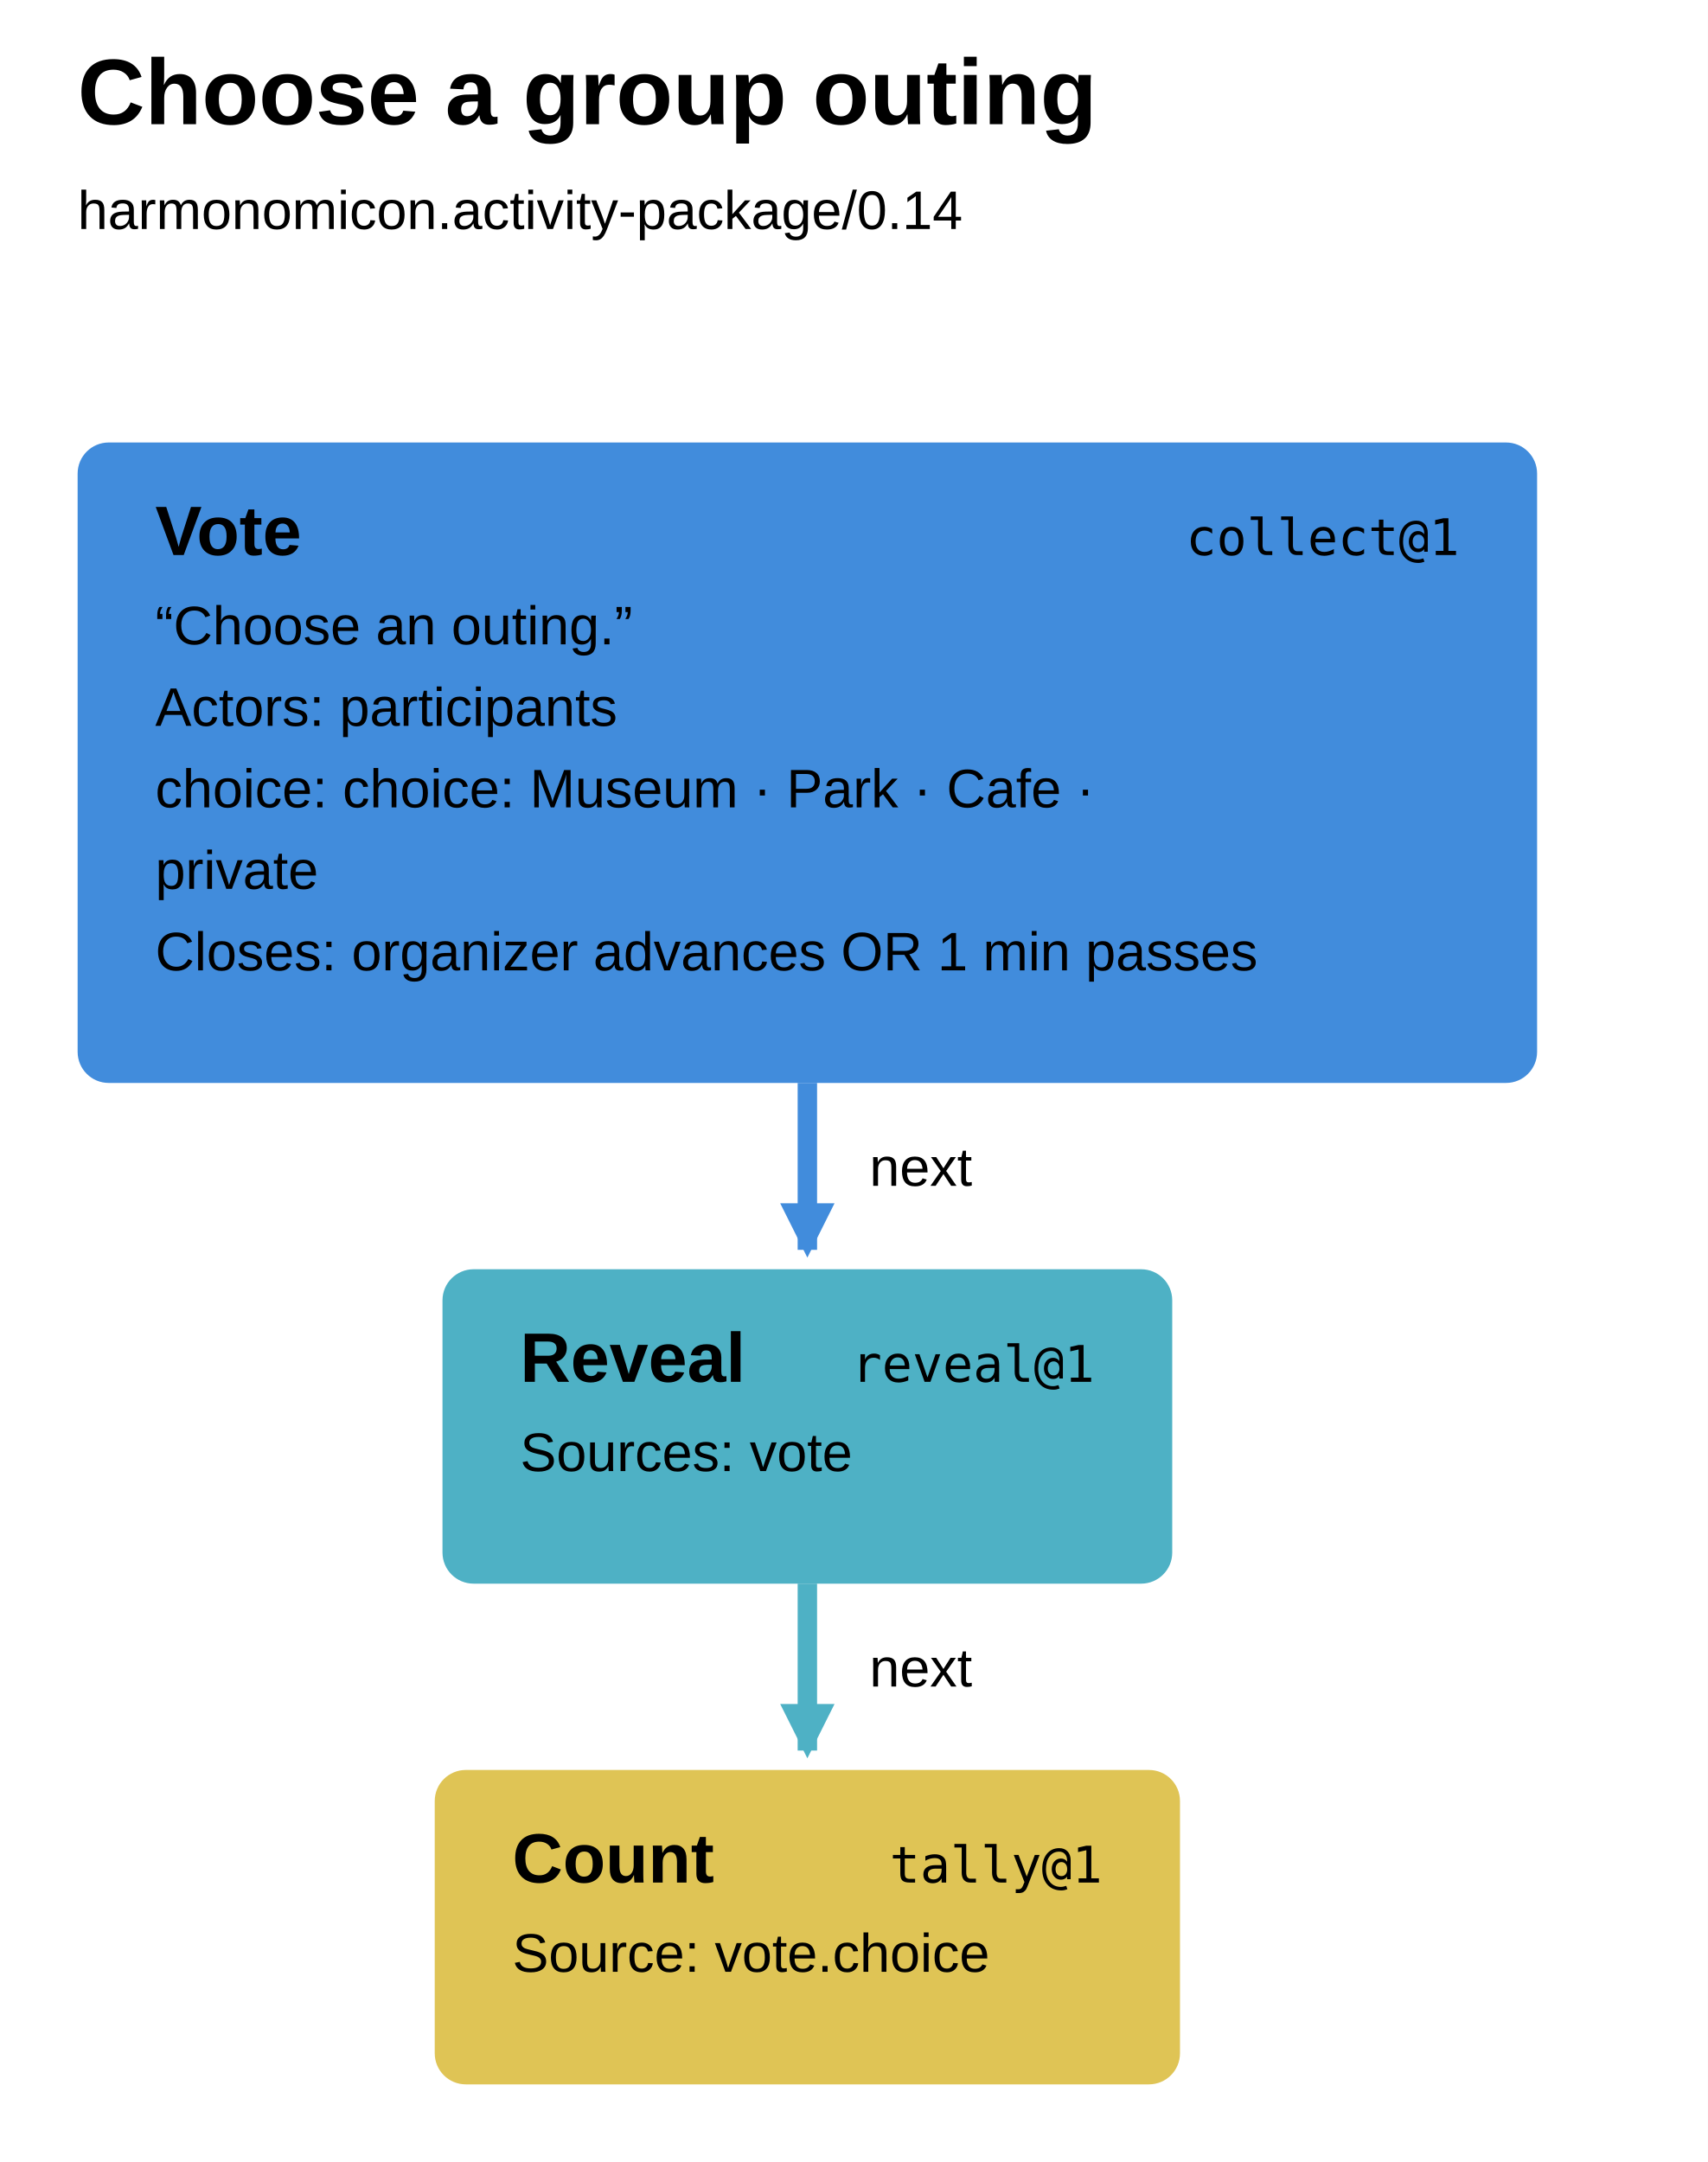
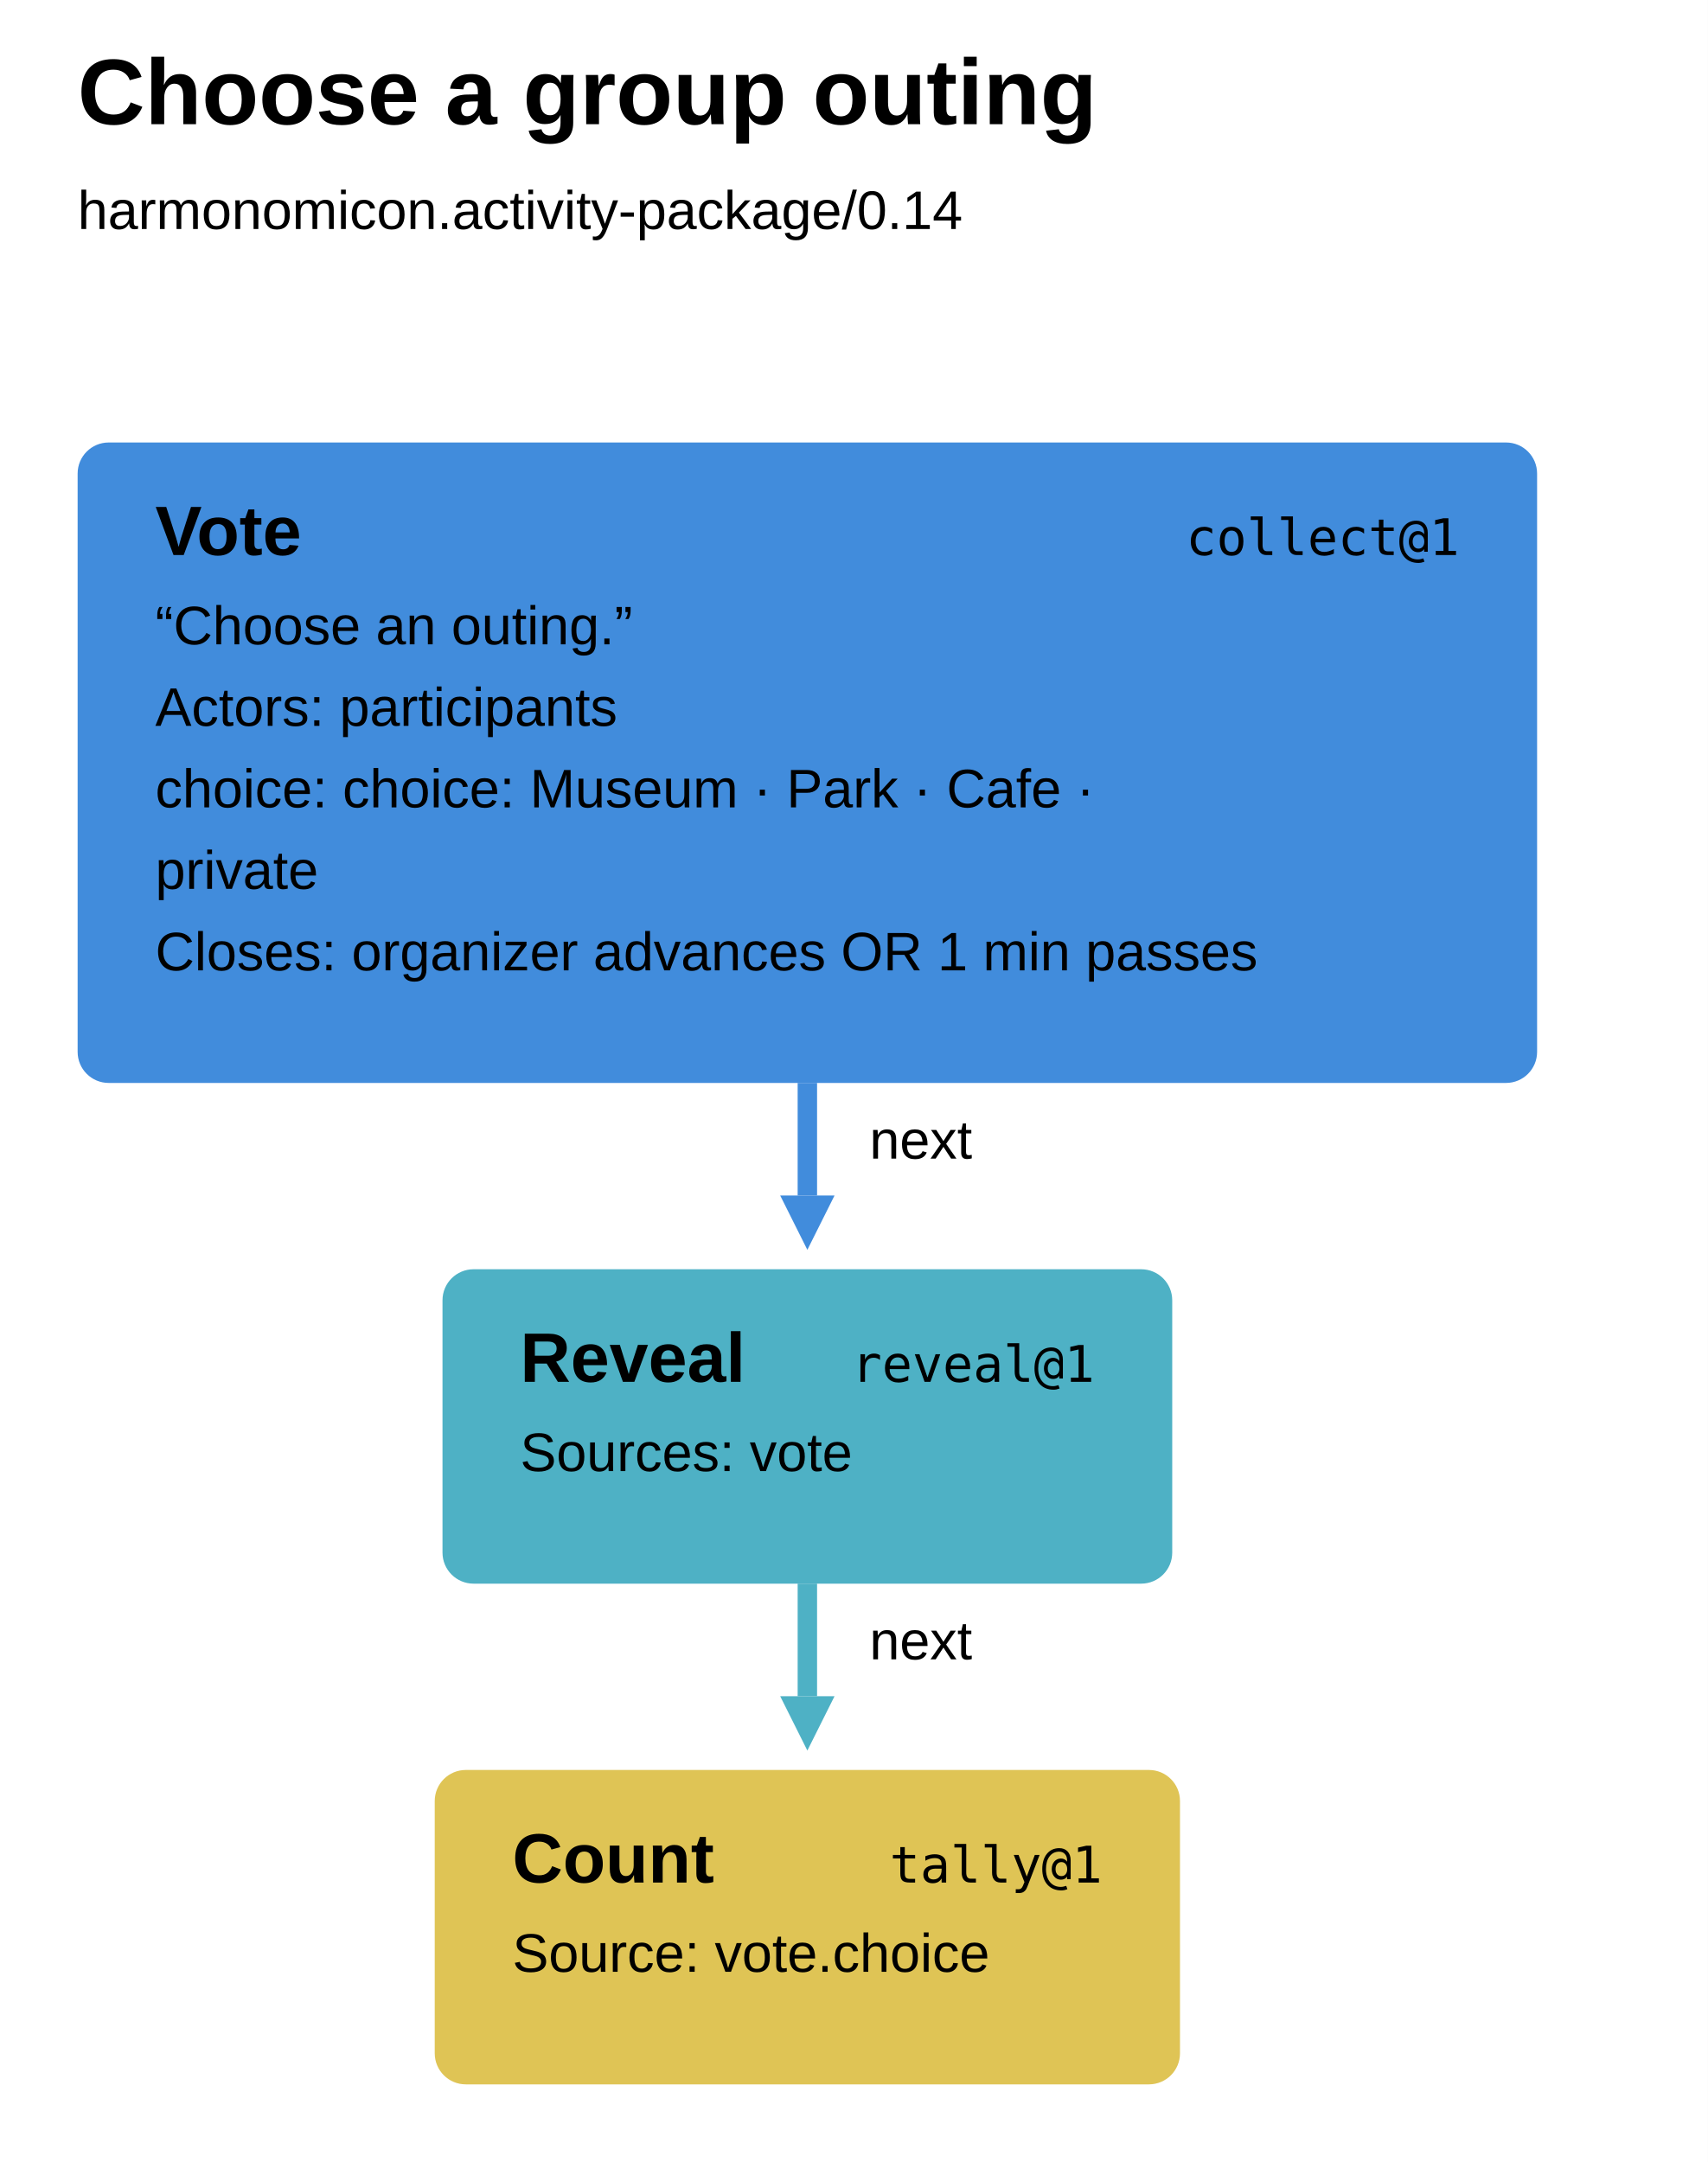
<svg xmlns="http://www.w3.org/2000/svg" width="440" height="557" viewBox="0 0 440 557" aria-label="Choose a group outing runbook" style="font-family:Arial,sans-serif;fill:black">
  <defs>
-     <marker id="arrow-0" markerUnits="userSpaceOnUse" markerWidth="14" markerHeight="14" refX="12" refY="7" orient="auto">
+     <marker id="arrow-0" markerUnits="userSpaceOnUse" markerWidth="14" markerHeight="14" refX="0" refY="7" orient="auto">
      <path d="M0 0L14 7L0 14Z" fill="#418cdc" />
    </marker>
-     <marker id="arrow-1" markerUnits="userSpaceOnUse" markerWidth="14" markerHeight="14" refX="12" refY="7" orient="auto">
+     <marker id="arrow-1" markerUnits="userSpaceOnUse" markerWidth="14" markerHeight="14" refX="0" refY="7" orient="auto">
      <path d="M0 0L14 7L0 14Z" fill="#4eb1c5" />
    </marker>
  </defs>
  <rect width="100%" height="100%" fill="white" />
  <text x="20" y="32" font-size="24" font-weight="700">Choose a group outing</text>
  <text x="20" y="59" font-size="14">harmonomicon.activity-package/0.14</text>
  <g data-step="vote" tabindex="0" role="button" aria-label="vote collect@1">
    <rect x="20" y="114" width="376" height="165" rx="8" fill="#418cdc" />
    <text x="40" y="143" font-weight="700" font-size="18">Vote</text>
    <text x="376" y="143" text-anchor="end" font-family="ui-monospace, SFMono-Regular, Menlo, Consolas, monospace" font-size="13">collect@1</text>
    <text x="40" y="166" font-size="14">“Choose an outing.”</text>
    <text x="40" y="187" font-size="14">Actors: participants</text>
    <text x="40" y="208" font-size="14">choice: choice: Museum · Park · Cafe ·</text>
    <text x="40" y="229" font-size="14">private</text>
    <text x="40" y="250" font-size="14">Closes: organizer advances OR 1 min passes</text>
  </g>
  <g data-step="reveal" tabindex="0" role="button" aria-label="reveal reveal@1">
    <rect x="114" y="327" width="188" height="81" rx="8" fill="#4eb1c5" />
    <text x="134" y="356" font-weight="700" font-size="18">Reveal</text>
    <text x="282" y="356" text-anchor="end" font-family="ui-monospace, SFMono-Regular, Menlo, Consolas, monospace" font-size="13">reveal@1</text>
    <text x="134" y="379" font-size="14">Sources: vote</text>
  </g>
  <g data-step="count" tabindex="0" role="button" aria-label="count tally@1">
    <rect x="112" y="456" width="192" height="81" rx="8" fill="#dfc455" />
    <text x="132" y="485" font-weight="700" font-size="18">Count</text>
    <text x="284" y="485" text-anchor="end" font-family="ui-monospace, SFMono-Regular, Menlo, Consolas, monospace" font-size="13">tally@1</text>
    <text x="132" y="508" font-size="14">Source: vote.choice</text>
  </g>
-   <path d="M 208 279 L 208 322" fill="none" stroke="#418cdc" stroke-width="5" marker-end="url(#arrow-0)" />
-   <text x="224" y="305.5" font-size="14">next</text>
-   <path d="M 208 408 L 208 451" fill="none" stroke="#4eb1c5" stroke-width="5" marker-end="url(#arrow-1)" />
-   <text x="224" y="434.5" font-size="14">next</text>
+   <path d="M 208 279 L 208 308" fill="none" stroke="#418cdc" stroke-width="5" marker-end="url(#arrow-0)" />
+   <text x="224" y="298.5" font-size="14">next</text>
+   <path d="M 208 408 L 208 437" fill="none" stroke="#4eb1c5" stroke-width="5" marker-end="url(#arrow-1)" />
+   <text x="224" y="427.5" font-size="14">next</text>
</svg>
